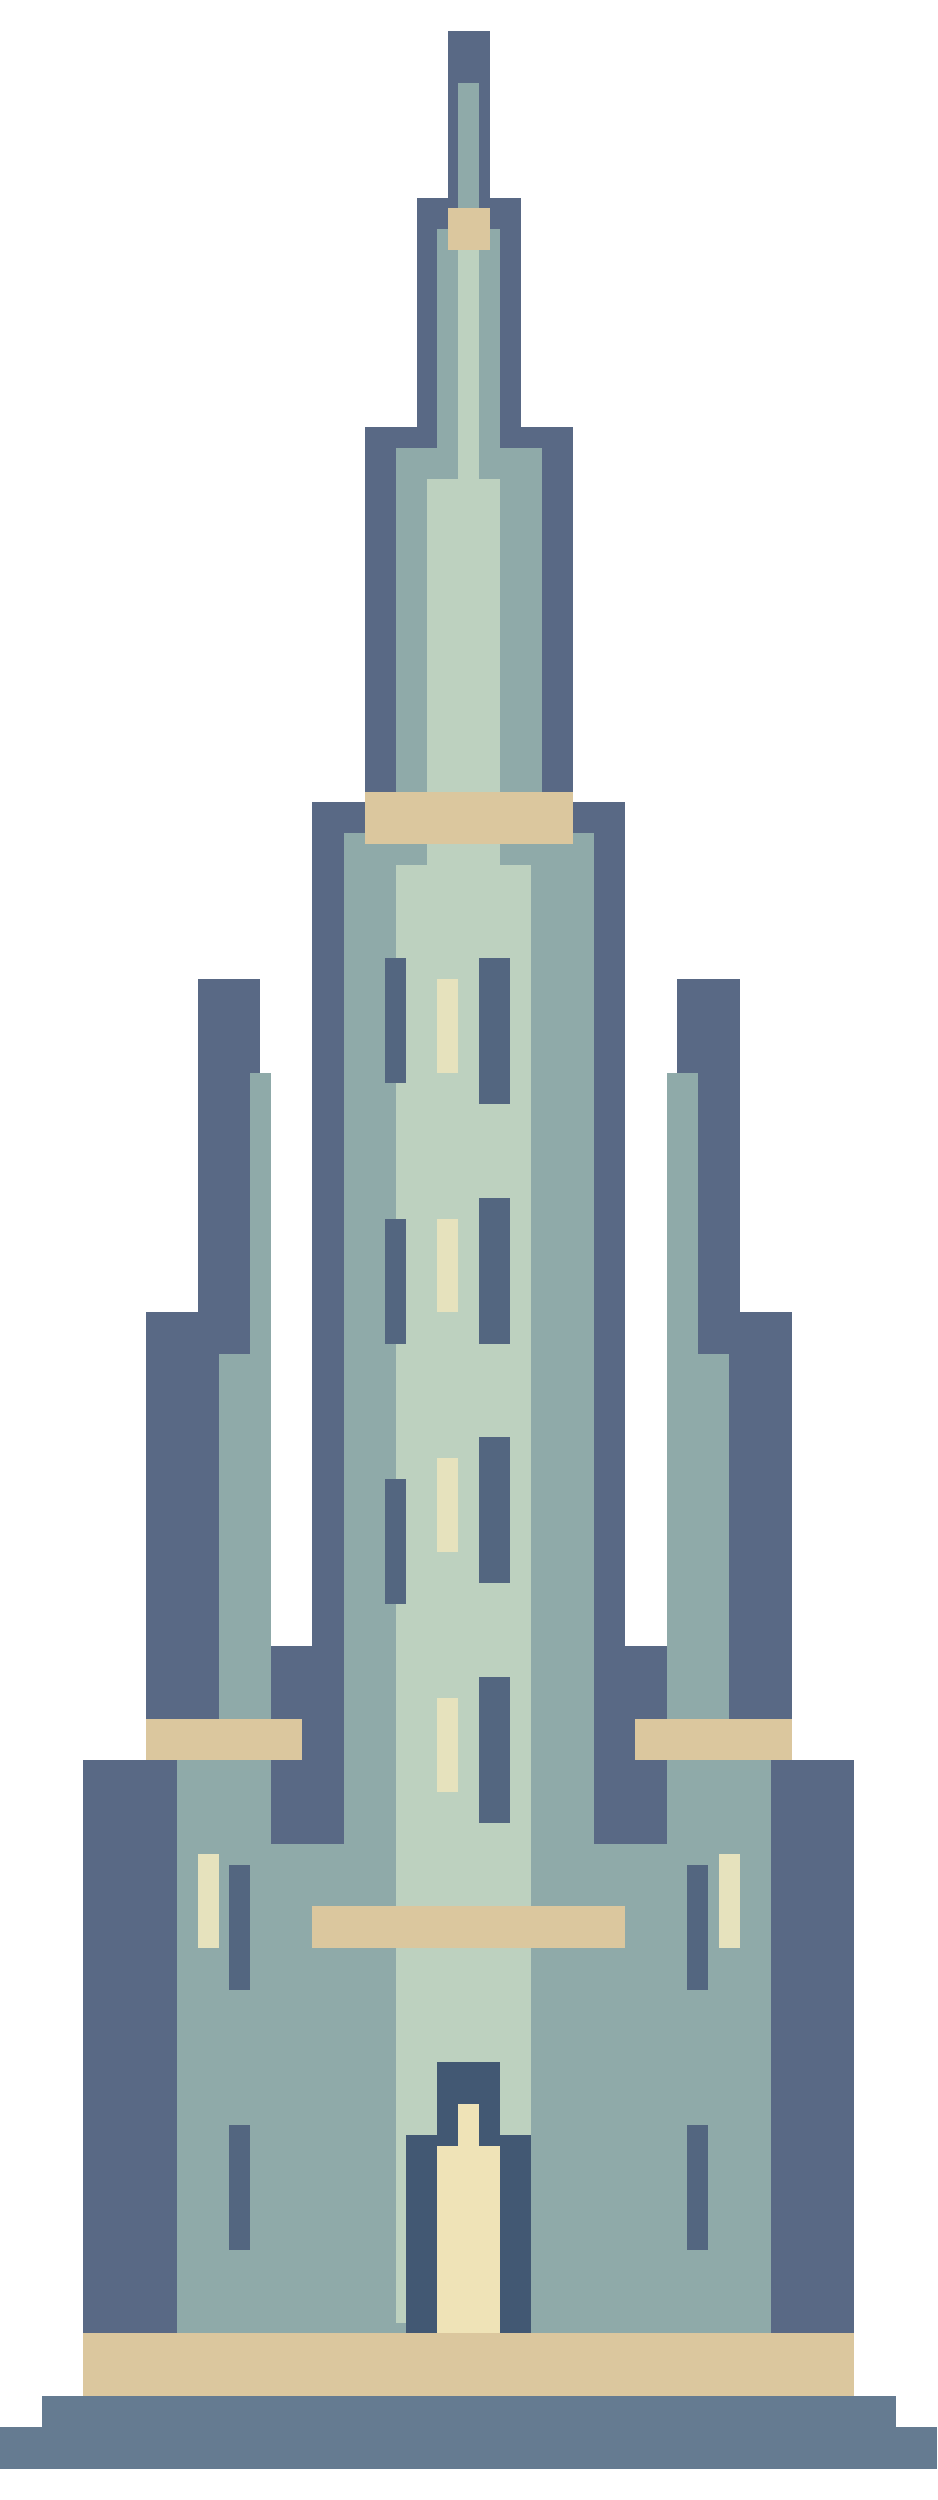
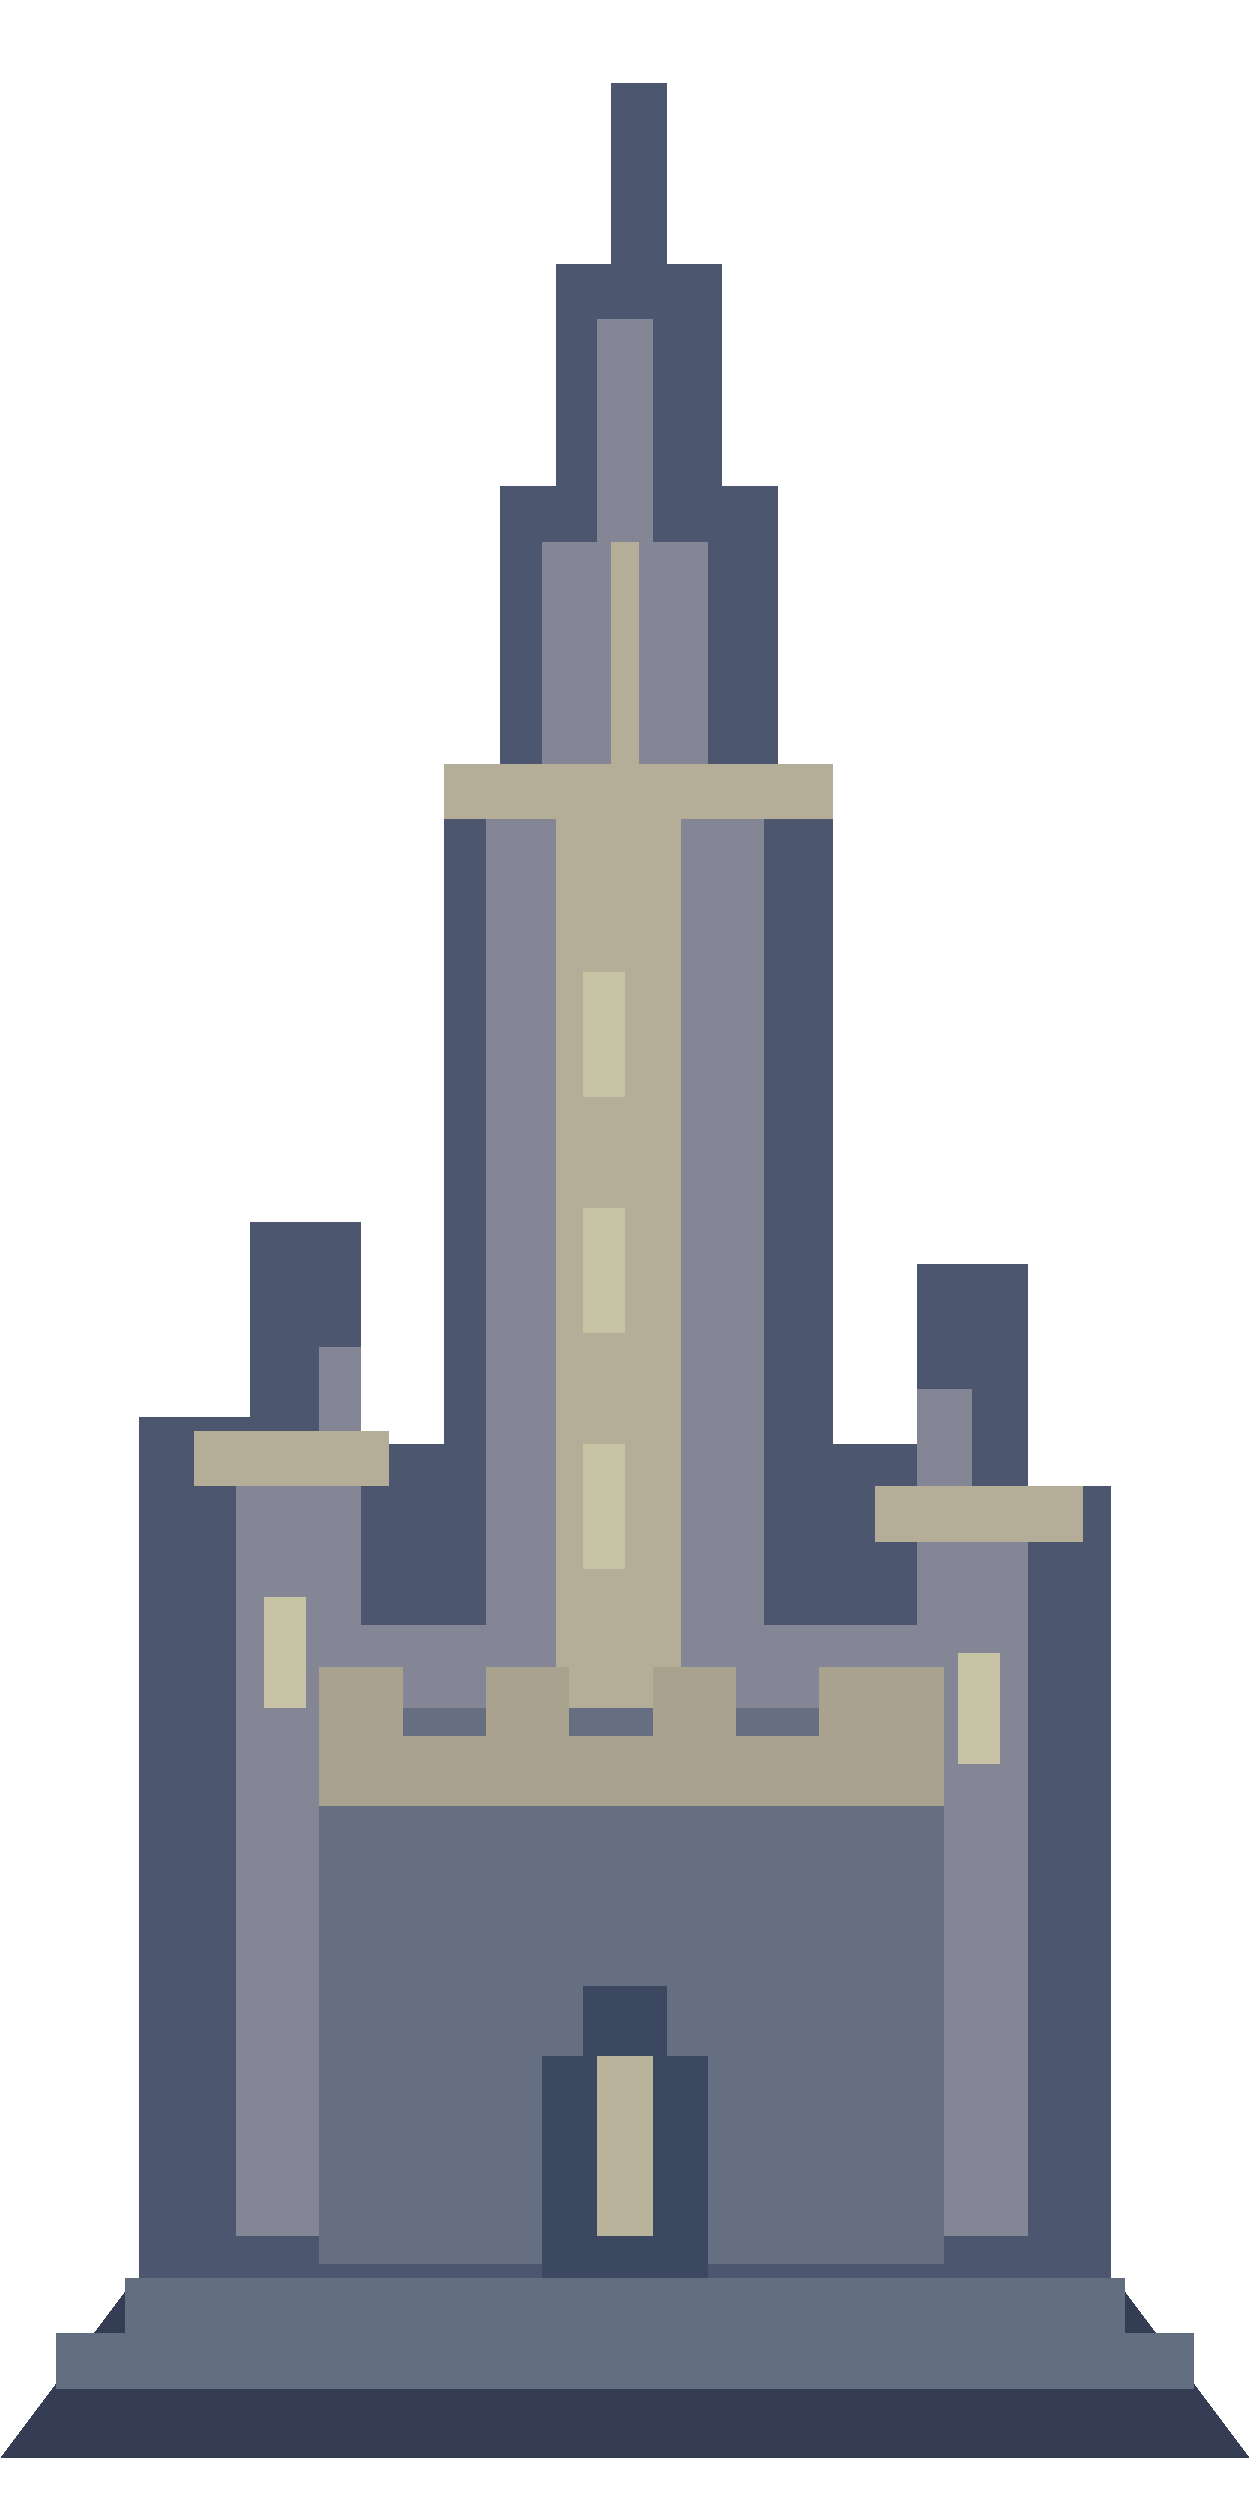
- <svg xmlns="http://www.w3.org/2000/svg" width="90" height="240" viewBox="0 0 90 240" shape-rendering="crispEdges">
-   <path fill="#596985" d="M8 230V169H14V126H19V94H25V158H30V77H35V41H40V19H43V3H47V19H50V41H55V77H60V158H65V94H71V126H76V169H82V230Z" />
-   <path fill="#8faaa9" d="M17 226V169H21V130H24V103H26V177H33V80H38V43H42V22H44V8H46V22H48V43H52V80H57V177H64V103H67V130H70V169H74V226Z" />
-   <path fill="#bdd1bf" d="M38 223V83H41V46H44V24H46V46H48V83H51V223Z" />
-   <path fill="#dbc79e" d="M43 20H47V24H43ZM35 76H55V81H35ZM14 165H29V169H14ZM61 165H76V169H61ZM30 183H60V187H30ZM8 224H82V230H8Z" />
-   <path fill="#536680" d="M46 92H49V106H46ZM46 115H49V129H46ZM46 138H49V152H46ZM46 161H49V175H46ZM37 92H39V104H37ZM37 117H39V129H37ZM37 142H39V154H37ZM22 179H24V191H22ZM22 204H24V216H22ZM66 179H68V191H66ZM66 204H68V216H66Z" />
-   <path fill="#e6e2bd" d="M42 94H44V103H42ZM42 117H44V126H42ZM42 140H44V149H42ZM42 163H44V172H42ZM19 178H21V187H19ZM69 178H71V187H69Z" />
-   <path fill="#425873" d="M39 224V205H42V198H48V205H51V224Z" />
-   <path fill="#efe3b7" d="M42 224V206H44V202H46V206H48V224Z" />
-   <path fill="#657b91" d="M4 230H86V233H4ZM0 233H90V237H0Z" />
+ <svg xmlns="http://www.w3.org/2000/svg" width="90" height="180" viewBox="0 0 90 180" shape-rendering="crispEdges">
+   <path fill="#343d54" d="M0 177L9 165H81L90 177Z" />
+   <path fill="#4c566e" d="M10 165V102H18V88H26V104H32V55H36V35H40V19H44V6H48V19H52V35H56V55H60V104H66V91H74V107H80V165Z" />
+   <path fill="#858695" d="M17 161V107H23V97H26V117H35V59H39V39H43V23H47V39H51V59H55V117H66V100H70V111H74V161Z" />
+   <path fill="#b4ad98" d="M40 159V59H44V39H46V59H49V159ZM14 103H28V107H14ZM63 107H78V111H63ZM32 55H60V59H32Z" />
+   <path fill="#666e82" d="M23 123H68V163H23Z" />
+   <path fill="#a8a28e" d="M23 120H29V125H35V120H41V125H47V120H53V125H59V120H68V130H23Z" />
+   <path fill="#c7c3a5" d="M42 70H45V79H42ZM42 87H45V96H42ZM42 104H45V113H42ZM19 115H22V123H19ZM69 119H72V127H69Z" />
+   <path fill="#3b4860" d="M39 164V148H42V143H48V148H51V164Z" />
+   <path fill="#b9b49b" d="M43 161V148H47V161Z" />
+   <path fill="#626e80" d="M9 164H81V168H9ZM4 168H86V172H4Z" />
</svg>
